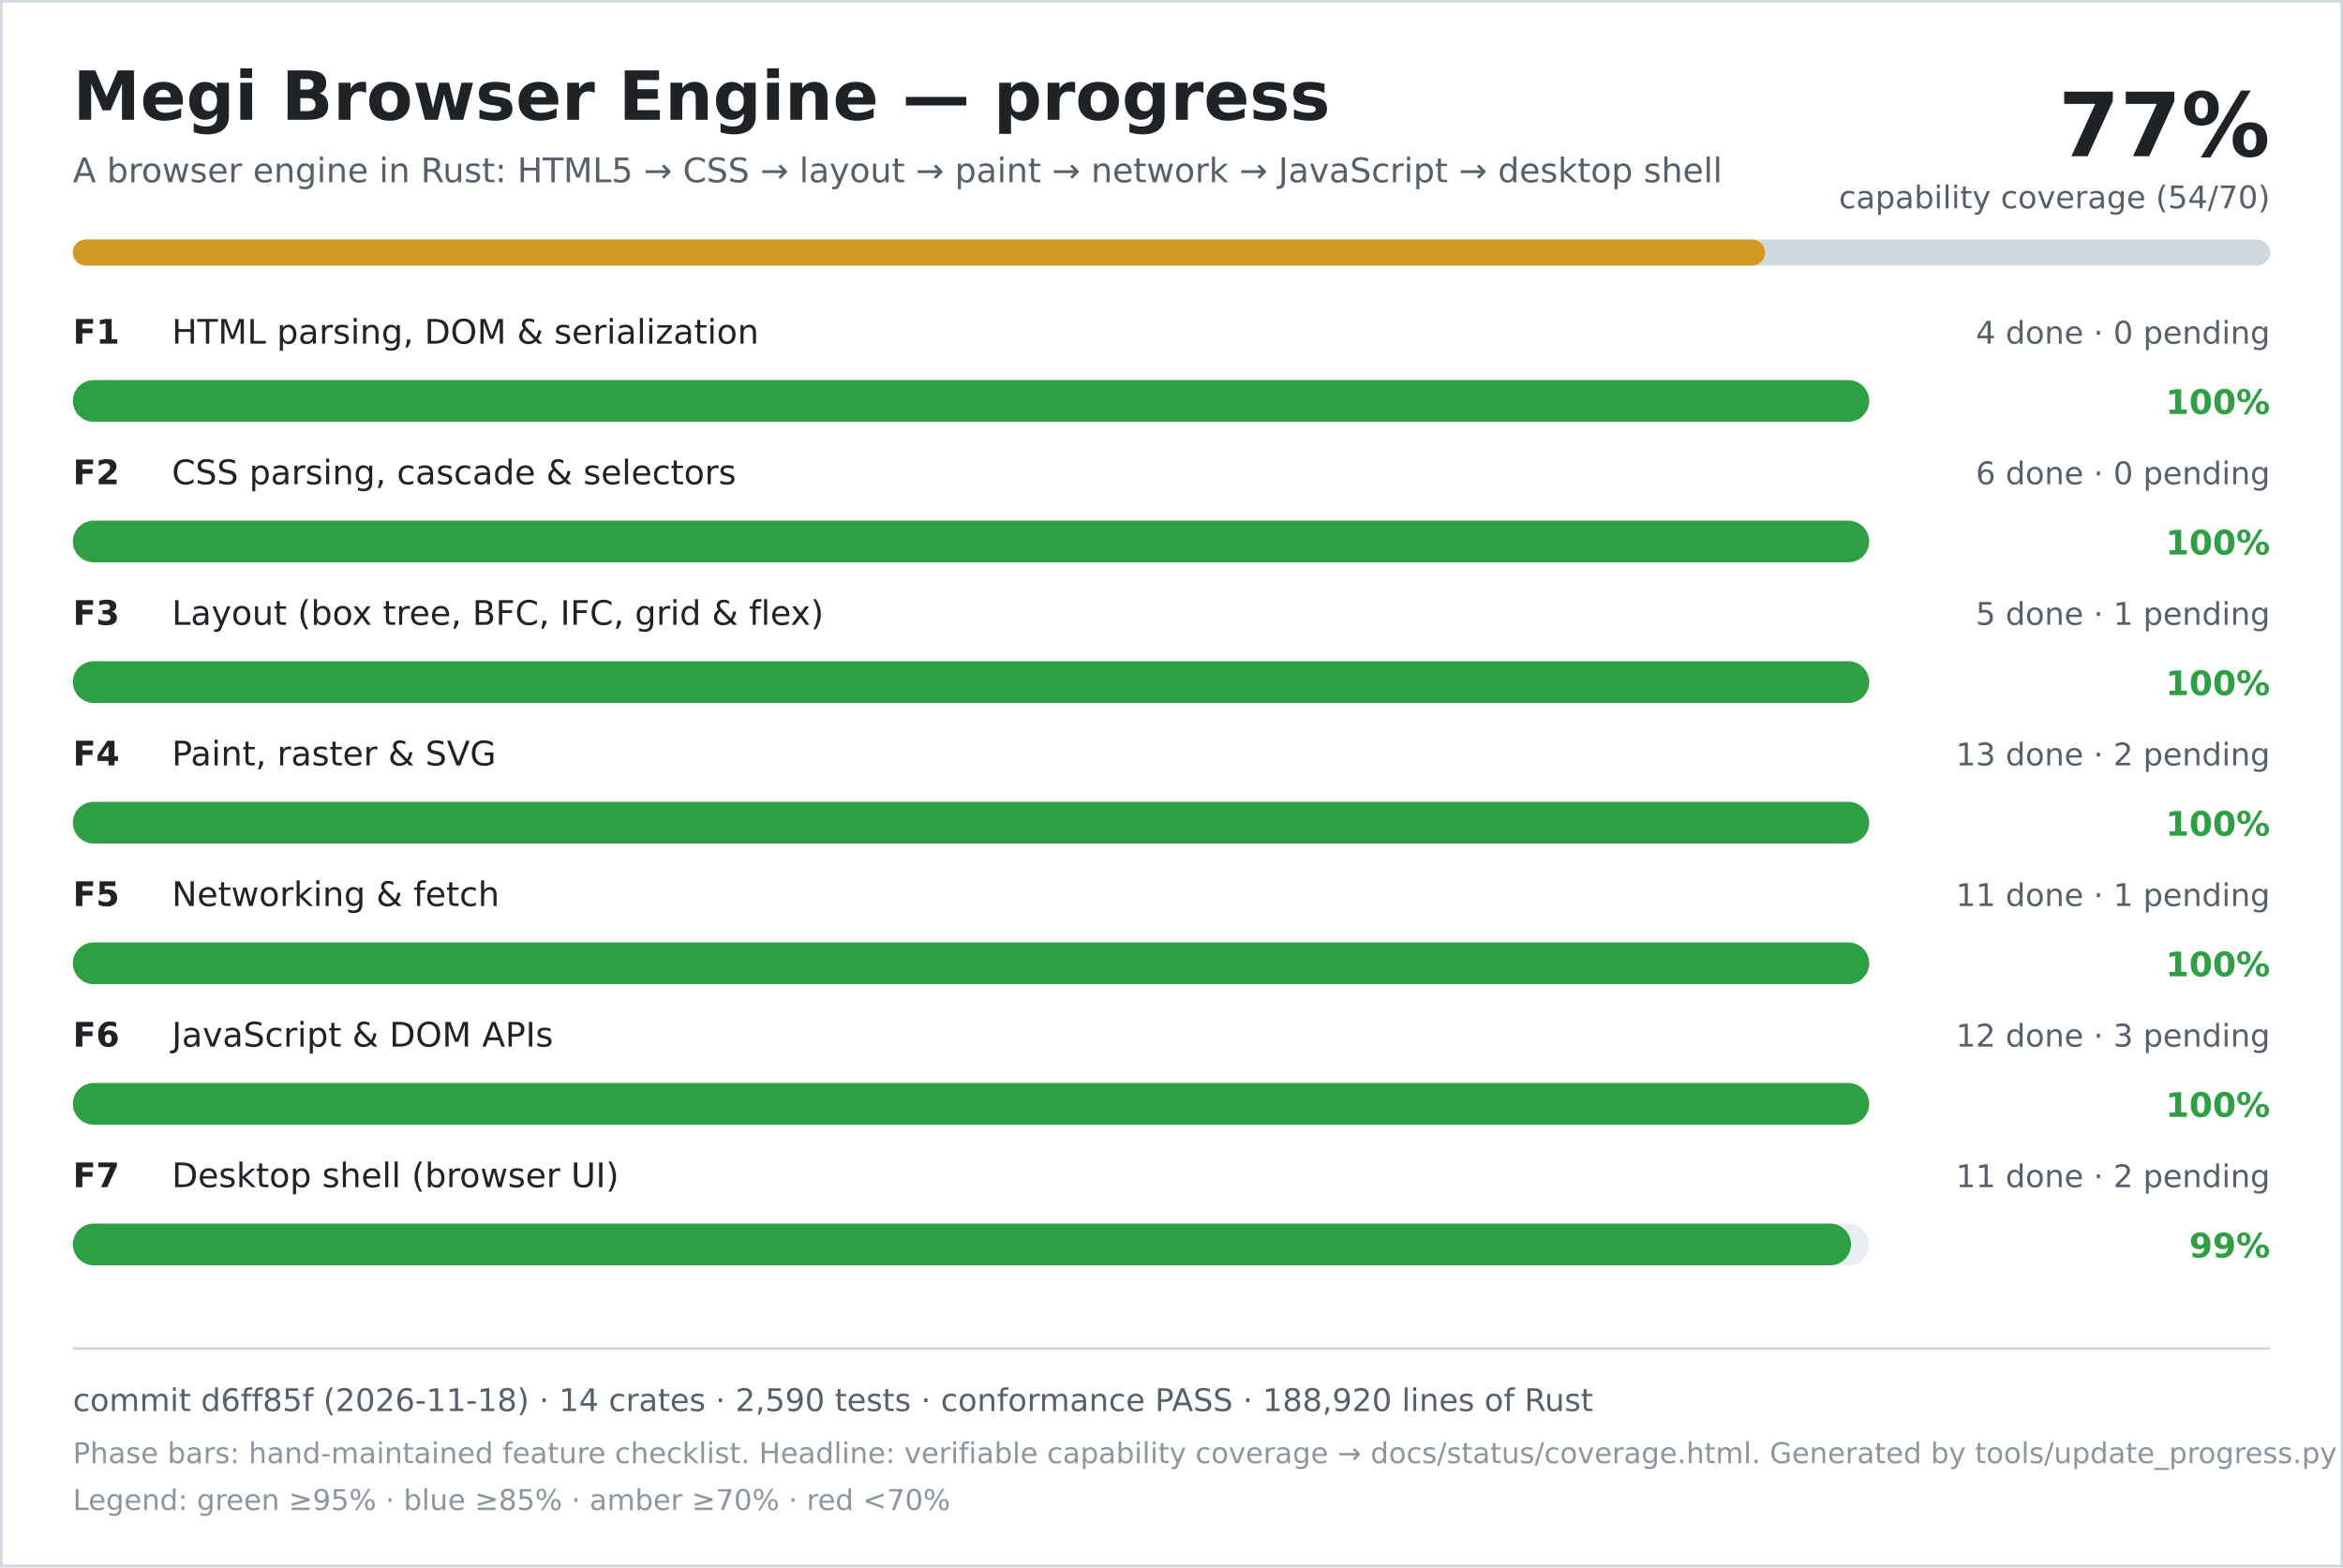
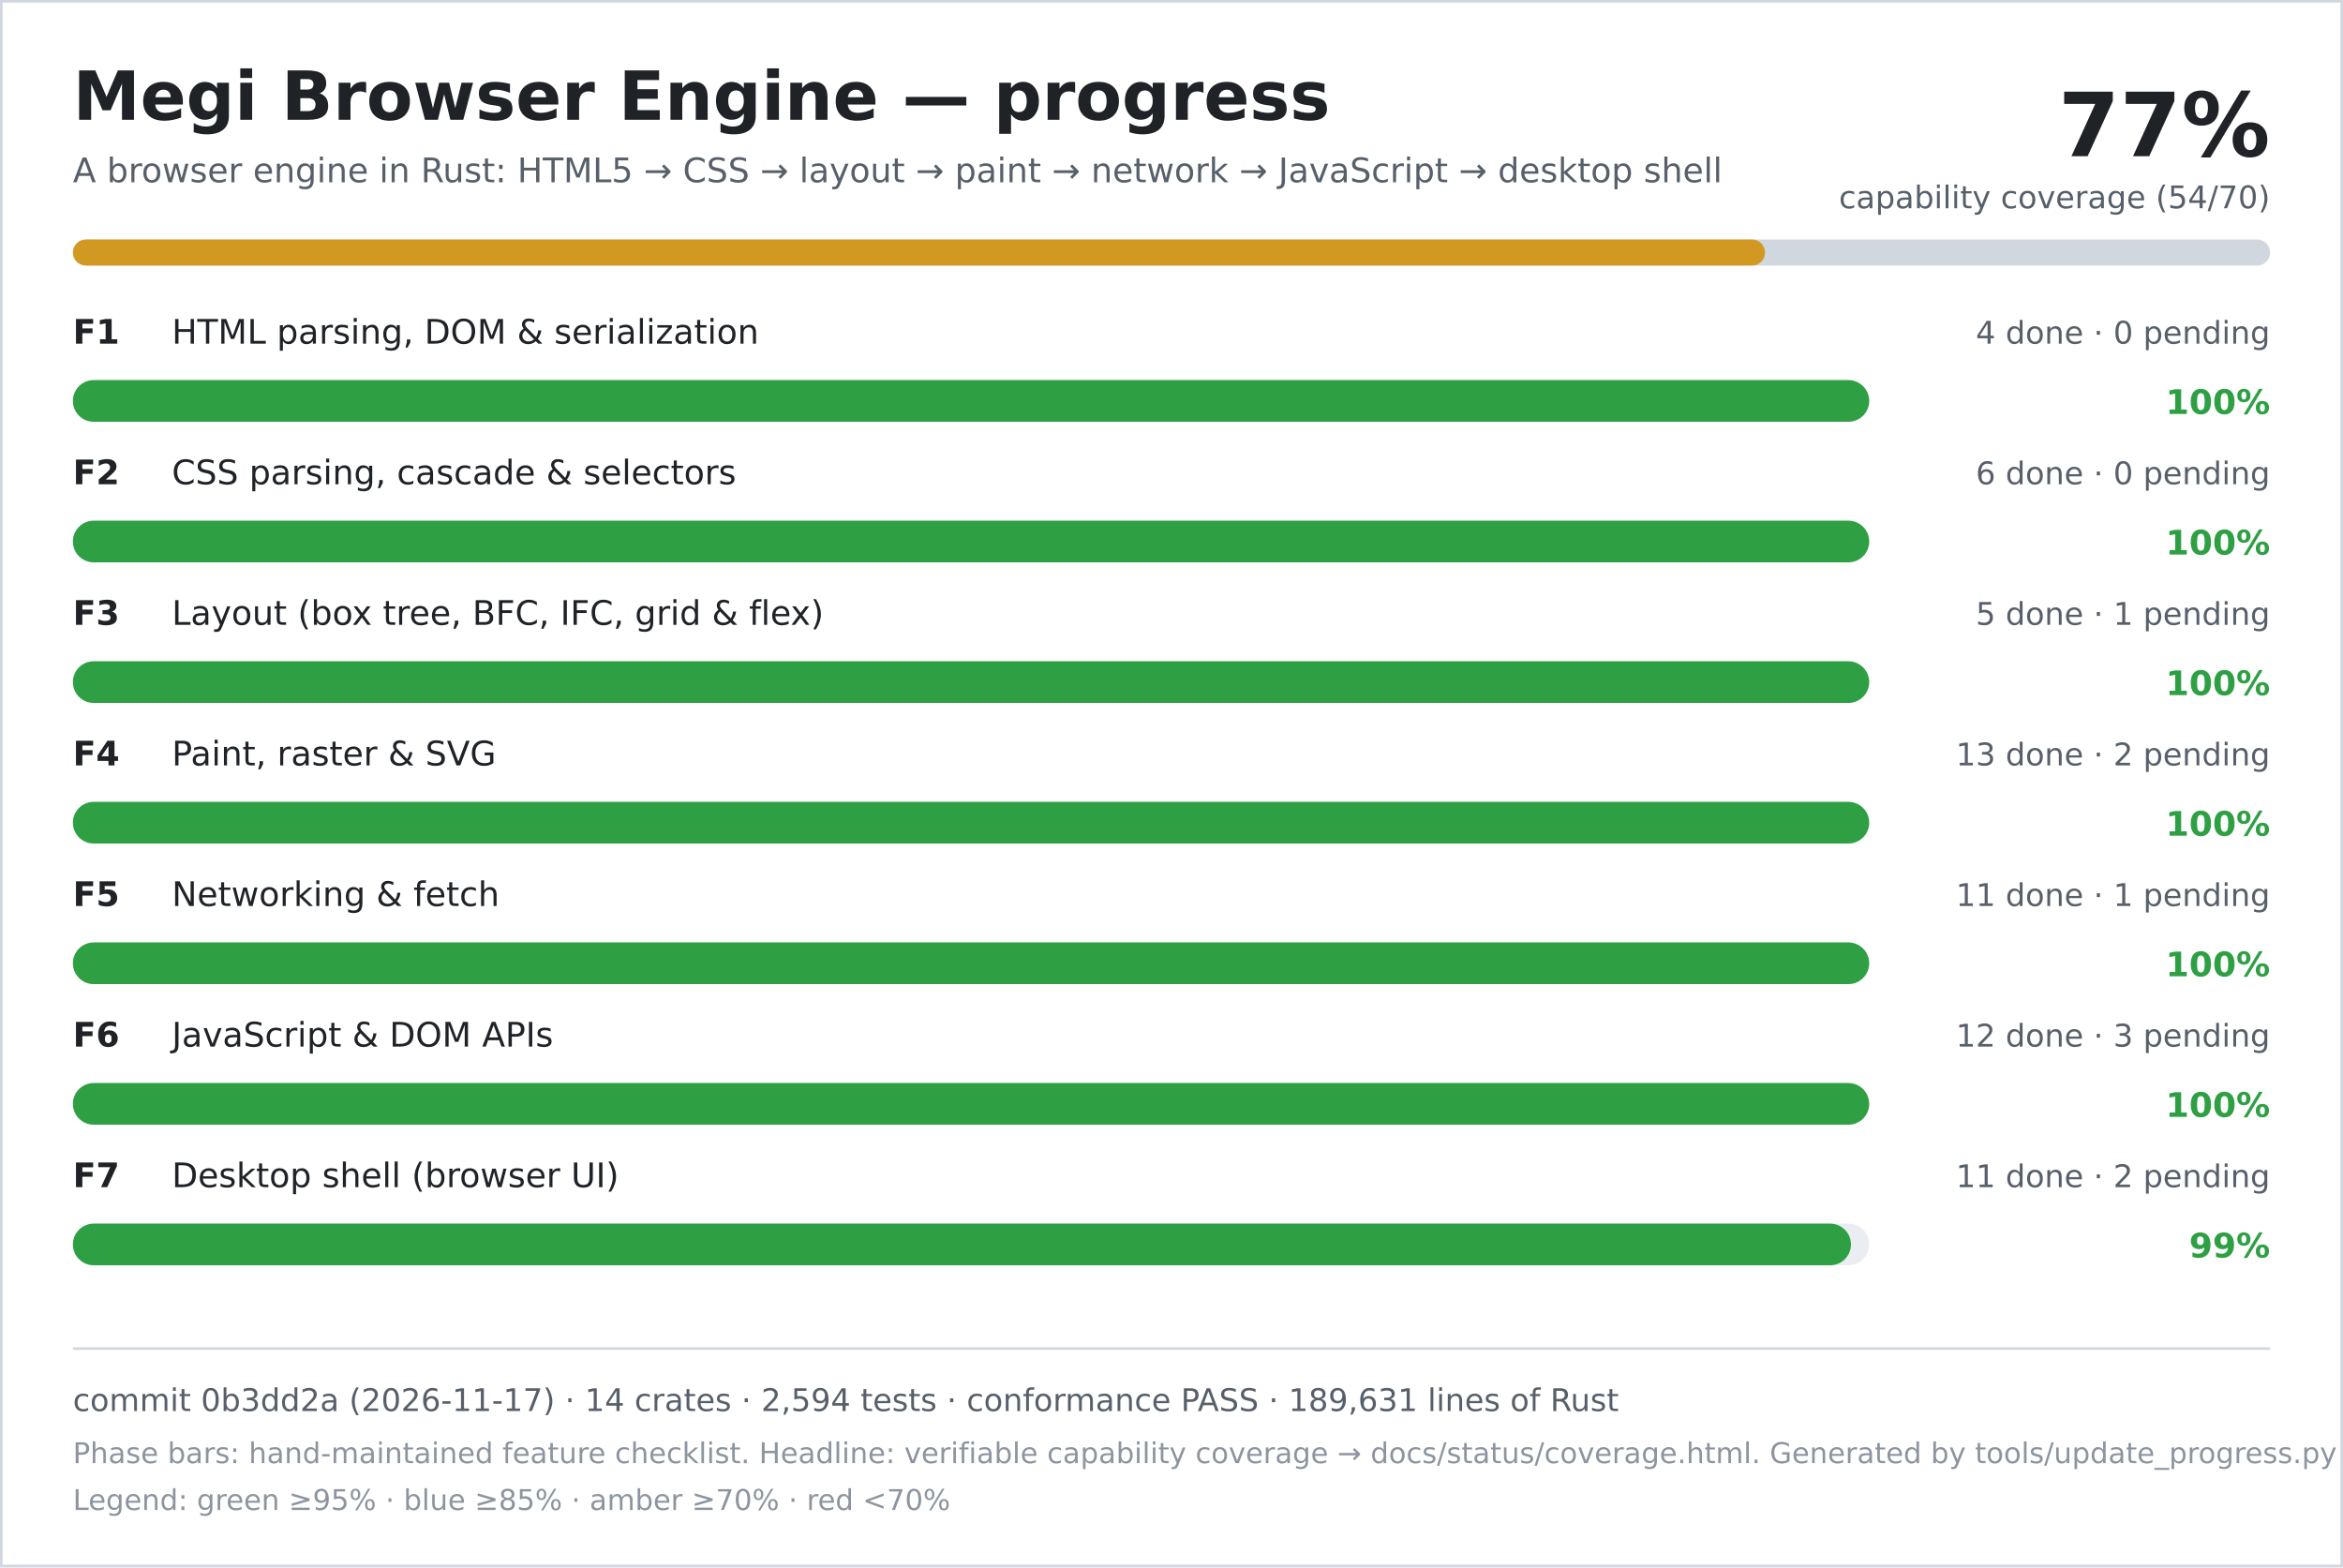
<svg xmlns="http://www.w3.org/2000/svg" width="900" height="602" viewBox="0 0 900 602" role="img" aria-labelledby="title desc">
  <rect width="900" height="602" fill="#ffffff" />
  <rect x="0.5" y="0.5" width="899" height="601" fill="none" stroke="#d0d7de" />
  <text x="28" y="46" font-family="DejaVu Sans, Verdana, sans-serif" font-size="26" font-weight="700" fill="#1f2328">Megi Browser Engine — progress</text>
  <text x="28" y="70" font-family="DejaVu Sans, Verdana, sans-serif" font-size="13" fill="#57606a">A browser engine in Rust: HTML5 → CSS → layout → paint → network → JavaScript → desktop shell</text>
  <text x="872" y="60" text-anchor="end" font-family="DejaVu Sans, Verdana, sans-serif" font-size="34" font-weight="700" fill="#1f2328">77%</text>
  <text x="872" y="80" text-anchor="end" font-family="DejaVu Sans, Verdana, sans-serif" font-size="12" fill="#57606a">capability coverage (54/70)</text>
  <rect x="28" y="92" width="844" height="10" rx="5" fill="#d0d7de" />
  <rect x="28" y="92" width="650" height="10" rx="5" fill="#d29922" />
  <text x="28" y="132" font-family="DejaVu Sans, Verdana, sans-serif" font-size="13" font-weight="700" fill="#1f2328">F1</text>
  <text x="66" y="132" font-family="DejaVu Sans, Verdana, sans-serif" font-size="13" fill="#1f2328">HTML parsing, DOM &amp; serialization</text>
  <text x="872" y="132" text-anchor="end" font-family="DejaVu Sans, Verdana, sans-serif" font-size="12" fill="#57606a">4 done · 0 pending</text>
  <rect x="28" y="146" width="690" height="16" rx="8" fill="#eaeef2" />
  <rect x="28" y="146" width="690" height="16" rx="8" fill="#2ea043" />
  <text x="872" y="159" text-anchor="end" font-family="DejaVu Sans, Verdana, sans-serif" font-size="13" font-weight="700" fill="#2ea043">100%</text>
  <text x="28" y="186" font-family="DejaVu Sans, Verdana, sans-serif" font-size="13" font-weight="700" fill="#1f2328">F2</text>
  <text x="66" y="186" font-family="DejaVu Sans, Verdana, sans-serif" font-size="13" fill="#1f2328">CSS parsing, cascade &amp; selectors</text>
  <text x="872" y="186" text-anchor="end" font-family="DejaVu Sans, Verdana, sans-serif" font-size="12" fill="#57606a">6 done · 0 pending</text>
  <rect x="28" y="200" width="690" height="16" rx="8" fill="#eaeef2" />
  <rect x="28" y="200" width="690" height="16" rx="8" fill="#2ea043" />
  <text x="872" y="213" text-anchor="end" font-family="DejaVu Sans, Verdana, sans-serif" font-size="13" font-weight="700" fill="#2ea043">100%</text>
  <text x="28" y="240" font-family="DejaVu Sans, Verdana, sans-serif" font-size="13" font-weight="700" fill="#1f2328">F3</text>
  <text x="66" y="240" font-family="DejaVu Sans, Verdana, sans-serif" font-size="13" fill="#1f2328">Layout (box tree, BFC, IFC, grid &amp; flex)</text>
  <text x="872" y="240" text-anchor="end" font-family="DejaVu Sans, Verdana, sans-serif" font-size="12" fill="#57606a">5 done · 1 pending</text>
  <rect x="28" y="254" width="690" height="16" rx="8" fill="#eaeef2" />
  <rect x="28" y="254" width="690" height="16" rx="8" fill="#2ea043" />
  <text x="872" y="267" text-anchor="end" font-family="DejaVu Sans, Verdana, sans-serif" font-size="13" font-weight="700" fill="#2ea043">100%</text>
  <text x="28" y="294" font-family="DejaVu Sans, Verdana, sans-serif" font-size="13" font-weight="700" fill="#1f2328">F4</text>
  <text x="66" y="294" font-family="DejaVu Sans, Verdana, sans-serif" font-size="13" fill="#1f2328">Paint, raster &amp; SVG</text>
  <text x="872" y="294" text-anchor="end" font-family="DejaVu Sans, Verdana, sans-serif" font-size="12" fill="#57606a">13 done · 2 pending</text>
  <rect x="28" y="308" width="690" height="16" rx="8" fill="#eaeef2" />
  <rect x="28" y="308" width="690" height="16" rx="8" fill="#2ea043" />
  <text x="872" y="321" text-anchor="end" font-family="DejaVu Sans, Verdana, sans-serif" font-size="13" font-weight="700" fill="#2ea043">100%</text>
  <text x="28" y="348" font-family="DejaVu Sans, Verdana, sans-serif" font-size="13" font-weight="700" fill="#1f2328">F5</text>
  <text x="66" y="348" font-family="DejaVu Sans, Verdana, sans-serif" font-size="13" fill="#1f2328">Networking &amp; fetch</text>
  <text x="872" y="348" text-anchor="end" font-family="DejaVu Sans, Verdana, sans-serif" font-size="12" fill="#57606a">11 done · 1 pending</text>
  <rect x="28" y="362" width="690" height="16" rx="8" fill="#eaeef2" />
  <rect x="28" y="362" width="690" height="16" rx="8" fill="#2ea043" />
  <text x="872" y="375" text-anchor="end" font-family="DejaVu Sans, Verdana, sans-serif" font-size="13" font-weight="700" fill="#2ea043">100%</text>
  <text x="28" y="402" font-family="DejaVu Sans, Verdana, sans-serif" font-size="13" font-weight="700" fill="#1f2328">F6</text>
  <text x="66" y="402" font-family="DejaVu Sans, Verdana, sans-serif" font-size="13" fill="#1f2328">JavaScript &amp; DOM APIs</text>
  <text x="872" y="402" text-anchor="end" font-family="DejaVu Sans, Verdana, sans-serif" font-size="12" fill="#57606a">12 done · 3 pending</text>
  <rect x="28" y="416" width="690" height="16" rx="8" fill="#eaeef2" />
  <rect x="28" y="416" width="690" height="16" rx="8" fill="#2ea043" />
  <text x="872" y="429" text-anchor="end" font-family="DejaVu Sans, Verdana, sans-serif" font-size="13" font-weight="700" fill="#2ea043">100%</text>
  <text x="28" y="456" font-family="DejaVu Sans, Verdana, sans-serif" font-size="13" font-weight="700" fill="#1f2328">F7</text>
  <text x="66" y="456" font-family="DejaVu Sans, Verdana, sans-serif" font-size="13" fill="#1f2328">Desktop shell (browser UI)</text>
  <text x="872" y="456" text-anchor="end" font-family="DejaVu Sans, Verdana, sans-serif" font-size="12" fill="#57606a">11 done · 2 pending</text>
  <rect x="28" y="470" width="690" height="16" rx="8" fill="#eaeef2" />
  <rect x="28" y="470" width="683" height="16" rx="8" fill="#2ea043" />
  <text x="872" y="483" text-anchor="end" font-family="DejaVu Sans, Verdana, sans-serif" font-size="13" font-weight="700" fill="#2ea043">99%</text>
  <line x1="28" y1="518" x2="872" y2="518" stroke="#d0d7de" />
-   <text x="28" y="542" font-family="DejaVu Sans, Verdana, sans-serif" font-size="12" fill="#57606a">commit d6ff85f (2026-11-18) · 14 crates · 2,590 tests · conformance PASS · 188,920 lines of Rust</text>
+   <text x="28" y="542" font-family="DejaVu Sans, Verdana, sans-serif" font-size="12" fill="#57606a">commit 0b3dd2a (2026-11-17) · 14 crates · 2,594 tests · conformance PASS · 189,631 lines of Rust</text>
  <text x="28" y="562" font-family="DejaVu Sans, Verdana, sans-serif" font-size="11" fill="#8c959f">Phase bars: hand-maintained feature checklist. Headline: verifiable capability coverage → docs/status/coverage.html. Generated by tools/update_progress.py — do not edit.</text>
  <text x="28" y="580" font-family="DejaVu Sans, Verdana, sans-serif" font-size="11" fill="#8c959f">Legend: green ≥95% · blue ≥85% · amber ≥70% · red &lt;70%</text>
</svg>
